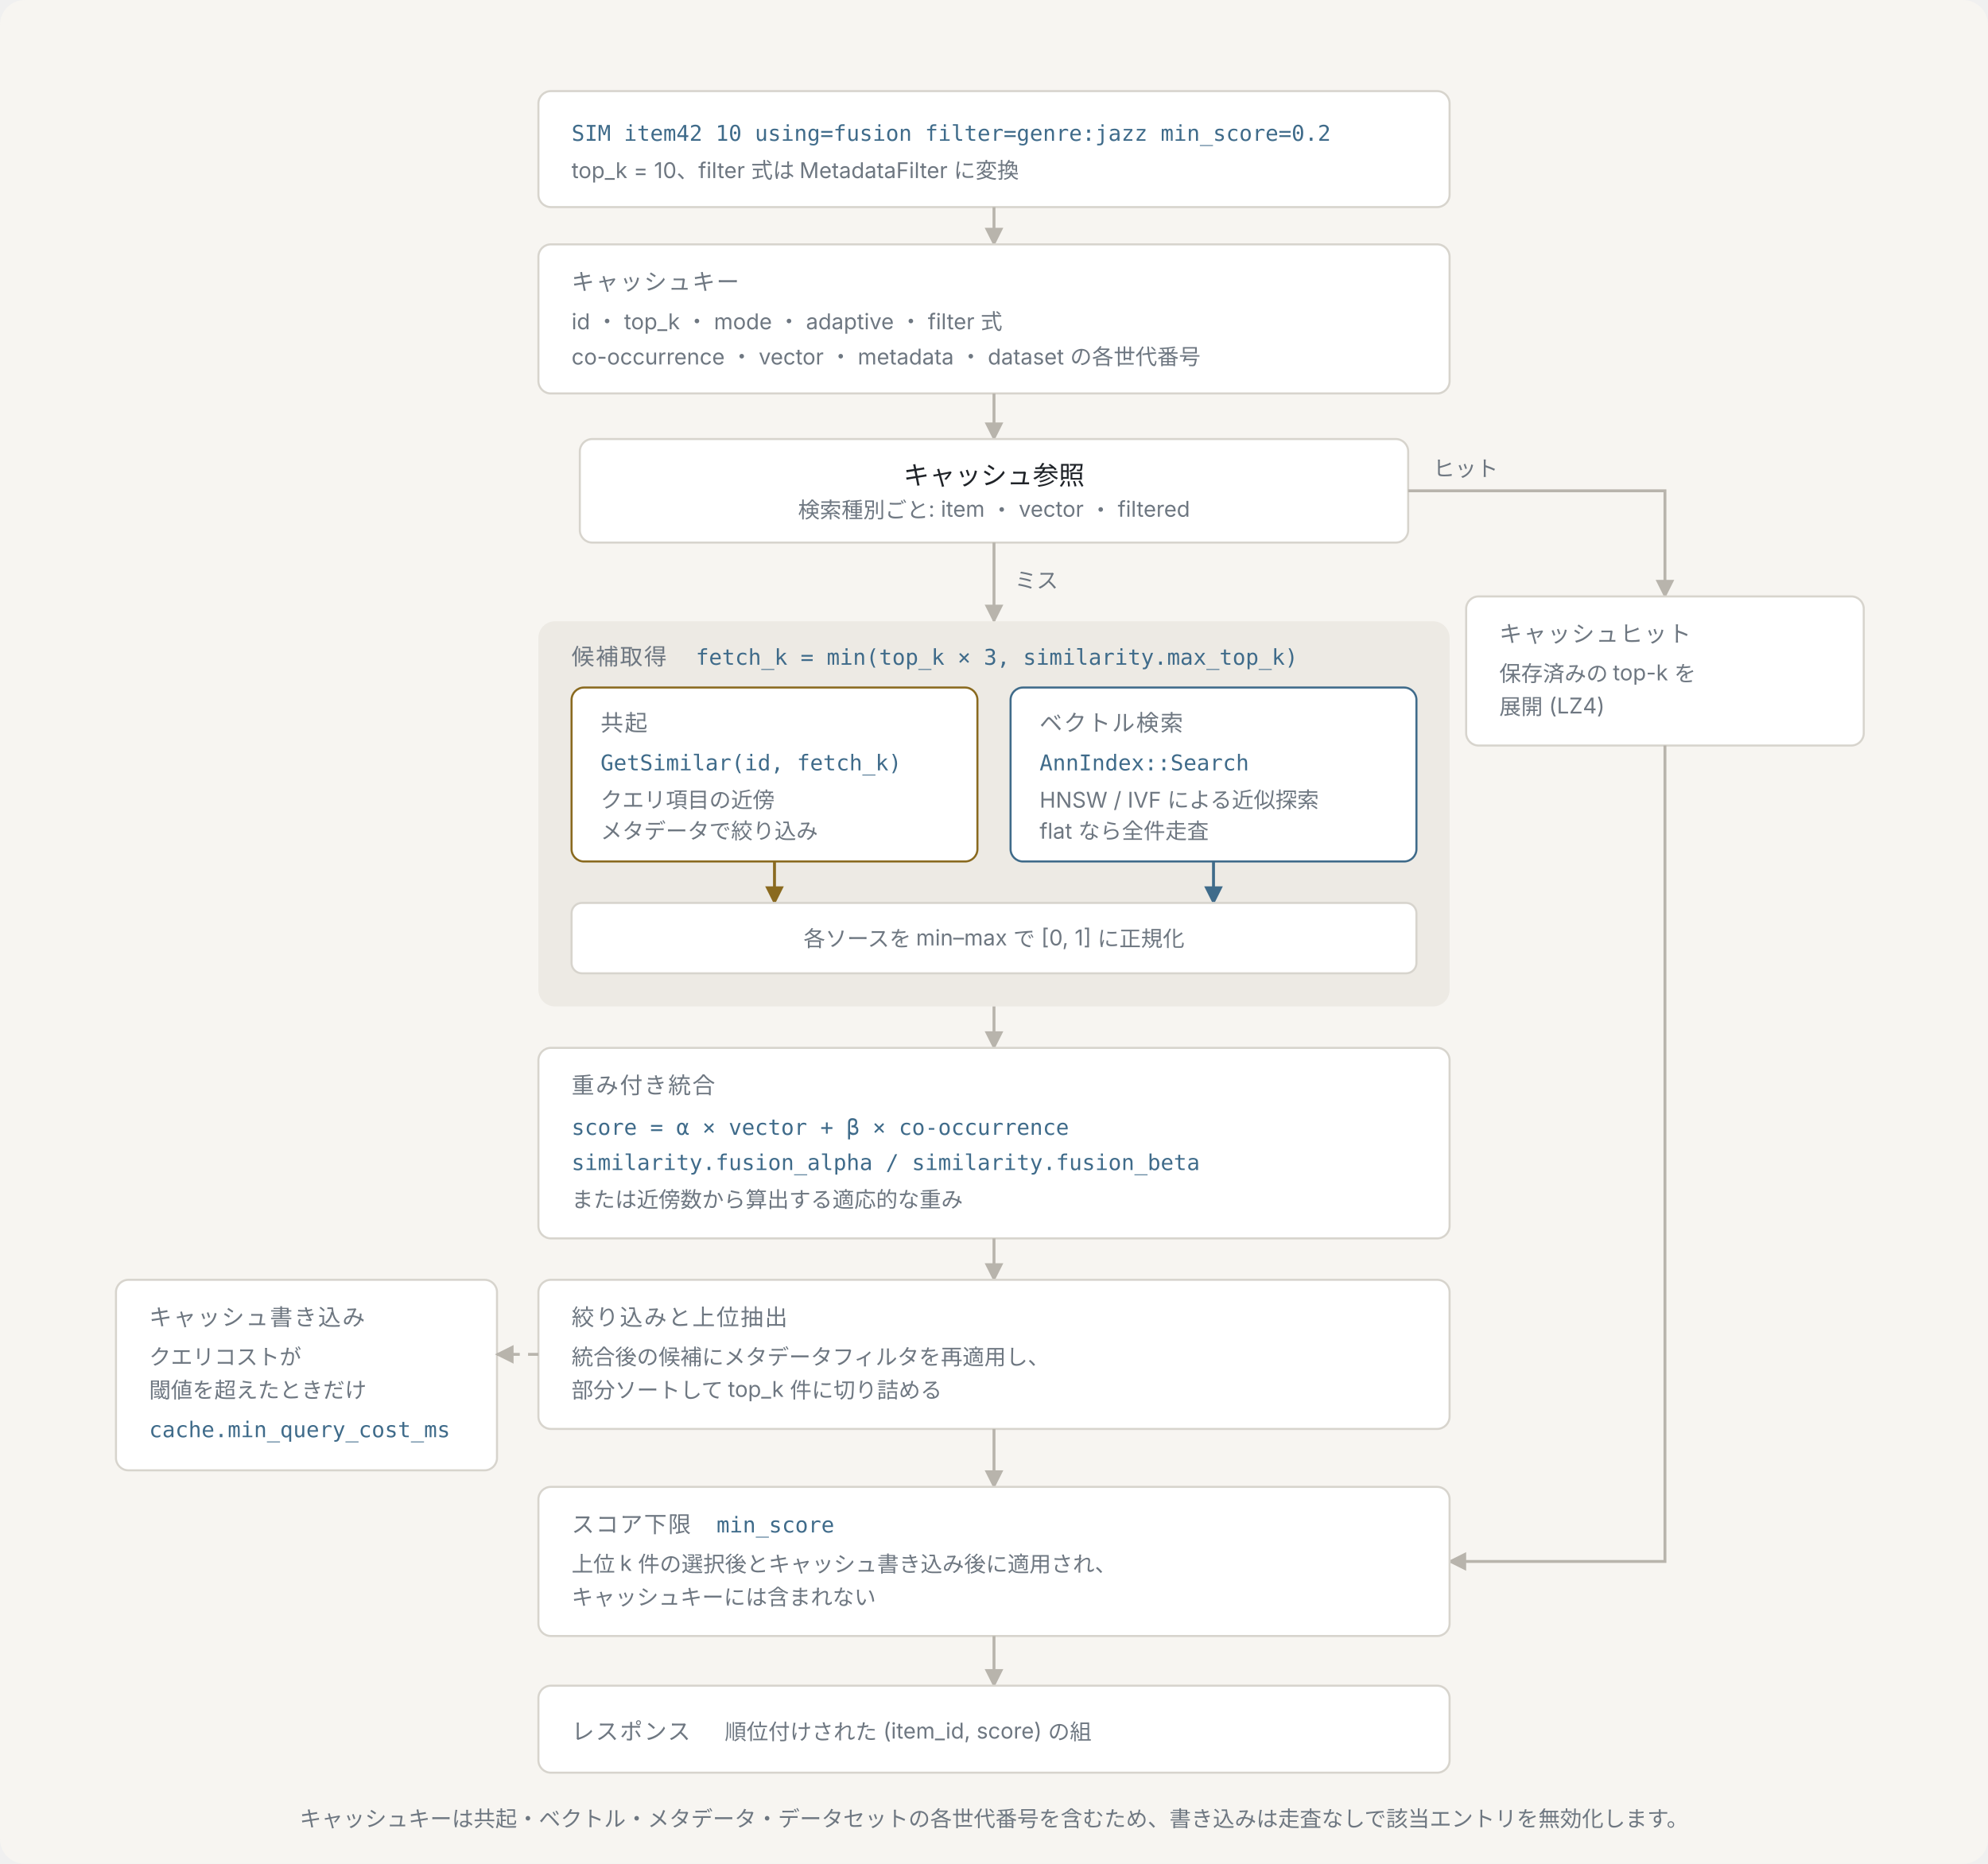
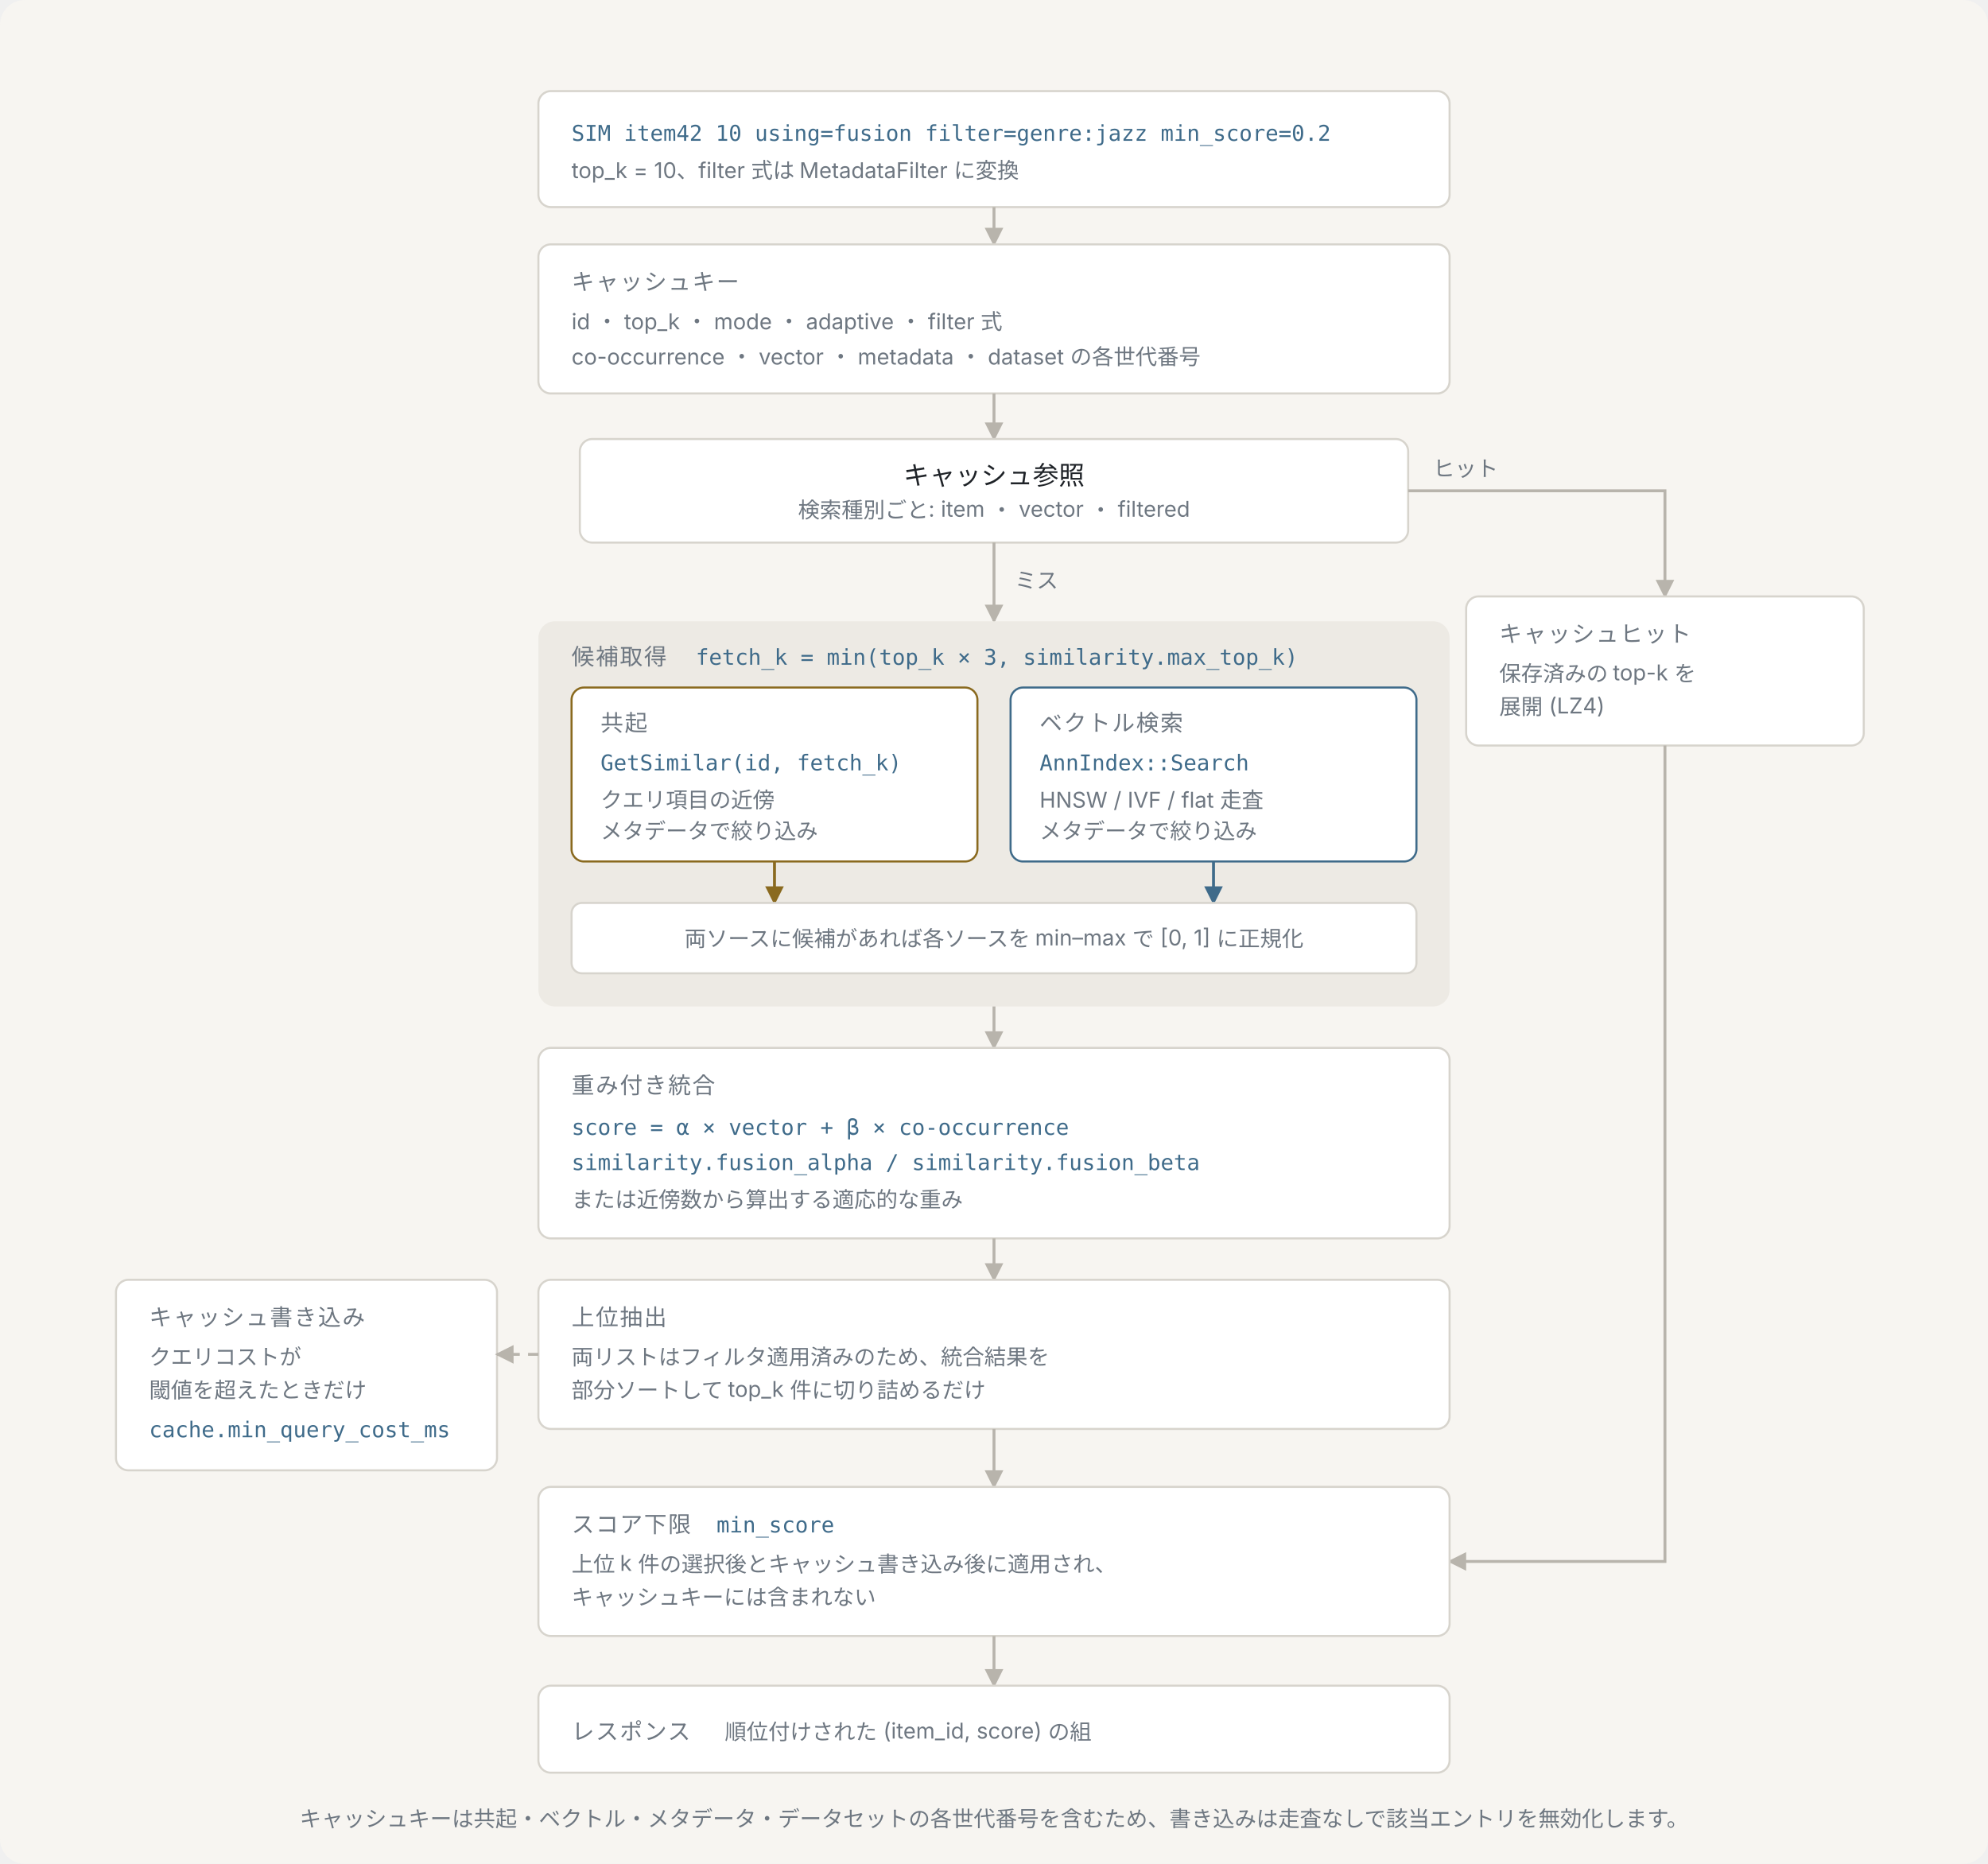
<svg xmlns="http://www.w3.org/2000/svg" viewBox="0 0 960 900" width="960" height="900" role="img" aria-labelledby="ttl dsc">
  <style>
    .bg    { fill:#f7f5f1 }
    .grp   { fill:#edeae4 }
    .chip  { fill:#ffffff; stroke:#d7d4cd }
    .card  { fill:#ffffff; stroke:#3f6b8a }
    .alt   { fill:#ffffff; stroke:#8a6a1f }
    .ln    { fill:none; stroke:#3f6b8a; stroke-width:1.4 }
    .ln2   { fill:none; stroke:#8a6a1f; stroke-width:1.4 }
    .lnn   { fill:none; stroke:#b8b4ac; stroke-width:1.4 }
    .lnq   { fill:none; stroke:#b8b4ac; stroke-width:1.4; stroke-dasharray:5 4 }
    .ah    { fill:#3f6b8a }
    .ah2   { fill:#8a6a1f }
    .ahn   { fill:#b8b4ac }
    text   { font-family:Inter,"Helvetica Neue","Hiragino Sans","Noto Sans JP",Arial,sans-serif; fill:#1f2328 }
    .h     { font-size:12.5px }
    .lbl   { font-size:11px; fill:#6e7781; letter-spacing:.06em }
    .s     { font-size:10.5px; fill:#6e7781 }
    .mono  { font-family:ui-monospace,SFMono-Regular,Menlo,Consolas,monospace; font-size:10.5px; fill:#3f6b8a }
    @media (prefers-color-scheme: dark) {
      .bg{fill:#0d1117} .grp{fill:#12171d}
      .chip{fill:#161b22;stroke:#30363d} .card{fill:#161b22;stroke:#7fb3d5} .alt{fill:#161b22;stroke:#d9b45c}
      .ln{stroke:#7fb3d5} .ln2{stroke:#d9b45c} .lnn{stroke:#484f58} .lnq{stroke:#484f58}
      .ah{fill:#7fb3d5} .ah2{fill:#d9b45c} .ahn{fill:#484f58}
      .mono{fill:#7fb3d5}
      text{fill:#e6edf3} .lbl{fill:#8b949e} .s{fill:#8b949e}
    }
  </style>
  <defs>
    <marker id="a" markerUnits="userSpaceOnUse" markerWidth="9" markerHeight="9" refX="8" refY="4.5" orient="auto">
      <path class="ah" d="M0,0 L9,4.5 L0,9 z" />
    </marker>
    <marker id="b" markerUnits="userSpaceOnUse" markerWidth="9" markerHeight="9" refX="8" refY="4.5" orient="auto">
      <path class="ah2" d="M0,0 L9,4.5 L0,9 z" />
    </marker>
    <marker id="c" markerUnits="userSpaceOnUse" markerWidth="9" markerHeight="9" refX="8" refY="4.5" orient="auto">
      <path class="ahn" d="M0,0 L9,4.5 L0,9 z" />
    </marker>
  </defs>
  <rect class="bg" x="0" y="0" width="960" height="900" rx="12" />
  <rect class="chip" x="260" y="44" width="440" height="56" rx="6" />
  <text class="mono" x="276" y="68">SIM item42 10 using=fusion filter=genre:jazz min_score=0.2</text>
  <text class="s" x="276" y="86">top_k = 10、filter 式は MetadataFilter に変換</text>
  <path class="lnn" d="M 480 100 V 118" marker-end="url(#c)" />
  <rect class="chip" x="260" y="118" width="440" height="72" rx="6" />
  <text class="lbl" x="276" y="140">キャッシュキー</text>
  <text class="s" x="276" y="159">id ・ top_k ・ mode ・ adaptive ・ filter 式</text>
  <text class="s" x="276" y="176">co-occurrence ・ vector ・ metadata ・ dataset の各世代番号</text>
  <path class="lnn" d="M 480 190 V 212" marker-end="url(#c)" />
  <rect class="chip" x="280" y="212" width="400" height="50" rx="6" />
  <text class="h" x="480" y="234" text-anchor="middle">キャッシュ参照</text>
  <text class="s" x="480" y="250" text-anchor="middle">検索種別ごと: item ・ vector ・ filtered</text>
  <path class="lnn" d="M 680 237 H 804 V 288" marker-end="url(#c)" />
  <text class="s" x="692" y="230">ヒット</text>
  <path class="lnn" d="M 480 262 V 300" marker-end="url(#c)" />
  <text class="s" x="490" y="284">ミス</text>
  <rect class="chip" x="708" y="288" width="192" height="72" rx="6" />
  <text class="lbl" x="724" y="310">キャッシュヒット</text>
  <text class="s" x="724" y="329">保存済みの top-k を</text>
  <text class="s" x="724" y="345">展開 (LZ4)</text>
  <path class="lnn" d="M 804 360 V 754 H 700" marker-end="url(#c)" />
  <rect class="grp" x="260" y="300" width="440" height="186" rx="8" />
  <text class="lbl" x="276" y="321">候補取得</text>
  <text class="mono" x="336" y="321">fetch_k = min(top_k × 3, similarity.max_top_k)</text>
  <rect class="alt" x="276" y="332" width="196" height="84" rx="6" />
  <text class="lbl" x="290" y="353">共起</text>
  <text class="mono" x="290" y="372">GetSimilar(id, fetch_k)</text>
  <text class="s" x="290" y="390">クエリ項目の近傍</text>
  <text class="s" x="290" y="405">メタデータで絞り込み</text>
  <rect class="card" x="488" y="332" width="196" height="84" rx="6" />
  <text class="lbl" x="502" y="353">ベクトル検索</text>
  <text class="mono" x="502" y="372">AnnIndex::Search</text>
-   <text class="s" x="502" y="390">HNSW / IVF による近似探索</text>
-   <text class="s" x="502" y="405">flat なら全件走査</text>
+   <text class="s" x="502" y="390">HNSW / IVF / flat 走査</text>
+   <text class="s" x="502" y="405">メタデータで絞り込み</text>
  <path class="ln2" d="M 374 416 V 436" marker-end="url(#b)" />
  <path class="ln" d="M 586 416 V 436" marker-end="url(#a)" />
  <rect class="chip" x="276" y="436" width="408" height="34" rx="5" />
-   <text class="s" x="480" y="457" text-anchor="middle">各ソースを min–max で [0, 1] に正規化</text>
+   <text class="s" x="480" y="457" text-anchor="middle">両ソースに候補があれば各ソースを min–max で [0, 1] に正規化</text>
  <path class="lnn" d="M 480 486 V 506" marker-end="url(#c)" />
  <rect class="chip" x="260" y="506" width="440" height="92" rx="6" />
  <text class="lbl" x="276" y="528">重み付き統合</text>
  <text class="mono" x="276" y="548">score = α × vector + β × co-occurrence</text>
  <text class="mono" x="276" y="565">similarity.fusion_alpha / similarity.fusion_beta</text>
  <text class="s" x="276" y="583">または近傍数から算出する適応的な重み</text>
  <path class="lnn" d="M 480 598 V 618" marker-end="url(#c)" />
  <rect class="chip" x="260" y="618" width="440" height="72" rx="6" />
-   <text class="lbl" x="276" y="640">絞り込みと上位抽出</text>
-   <text class="s" x="276" y="659">統合後の候補にメタデータフィルタを再適用し、</text>
-   <text class="s" x="276" y="675">部分ソートして top_k 件に切り詰める</text>
+   <text class="lbl" x="276" y="640">上位抽出</text>
+   <text class="s" x="276" y="659">両リストはフィルタ適用済みのため、統合結果を</text>
+   <text class="s" x="276" y="675">部分ソートして top_k 件に切り詰めるだけ</text>
  <rect class="chip" x="56" y="618" width="184" height="92" rx="6" />
  <text class="lbl" x="72" y="640">キャッシュ書き込み</text>
  <text class="s" x="72" y="659">クエリコストが</text>
  <text class="s" x="72" y="675">閾値を超えたときだけ</text>
  <text class="mono" x="72" y="694">cache.min_query_cost_ms</text>
  <path class="lnq" d="M 260 654 H 240" marker-end="url(#c)" />
  <path class="lnn" d="M 480 690 V 718" marker-end="url(#c)" />
  <rect class="chip" x="260" y="718" width="440" height="72" rx="6" />
  <text class="lbl" x="276" y="740">スコア下限</text>
  <text class="mono" x="346" y="740">min_score</text>
  <text class="s" x="276" y="759">上位 k 件の選択後とキャッシュ書き込み後に適用され、</text>
  <text class="s" x="276" y="775">キャッシュキーには含まれない</text>
  <path class="lnn" d="M 480 790 V 814" marker-end="url(#c)" />
  <rect class="chip" x="260" y="814" width="440" height="42" rx="6" />
  <text class="lbl" x="276" y="840">レスポンス</text>
  <text class="s" x="350" y="840">順位付けされた (item_id, score) の組</text>
  <text class="s" x="480" y="882" text-anchor="middle">キャッシュキーは共起・ベクトル・メタデータ・データセットの各世代番号を含むため、書き込みは走査なしで該当エントリを無効化します。</text>
</svg>
